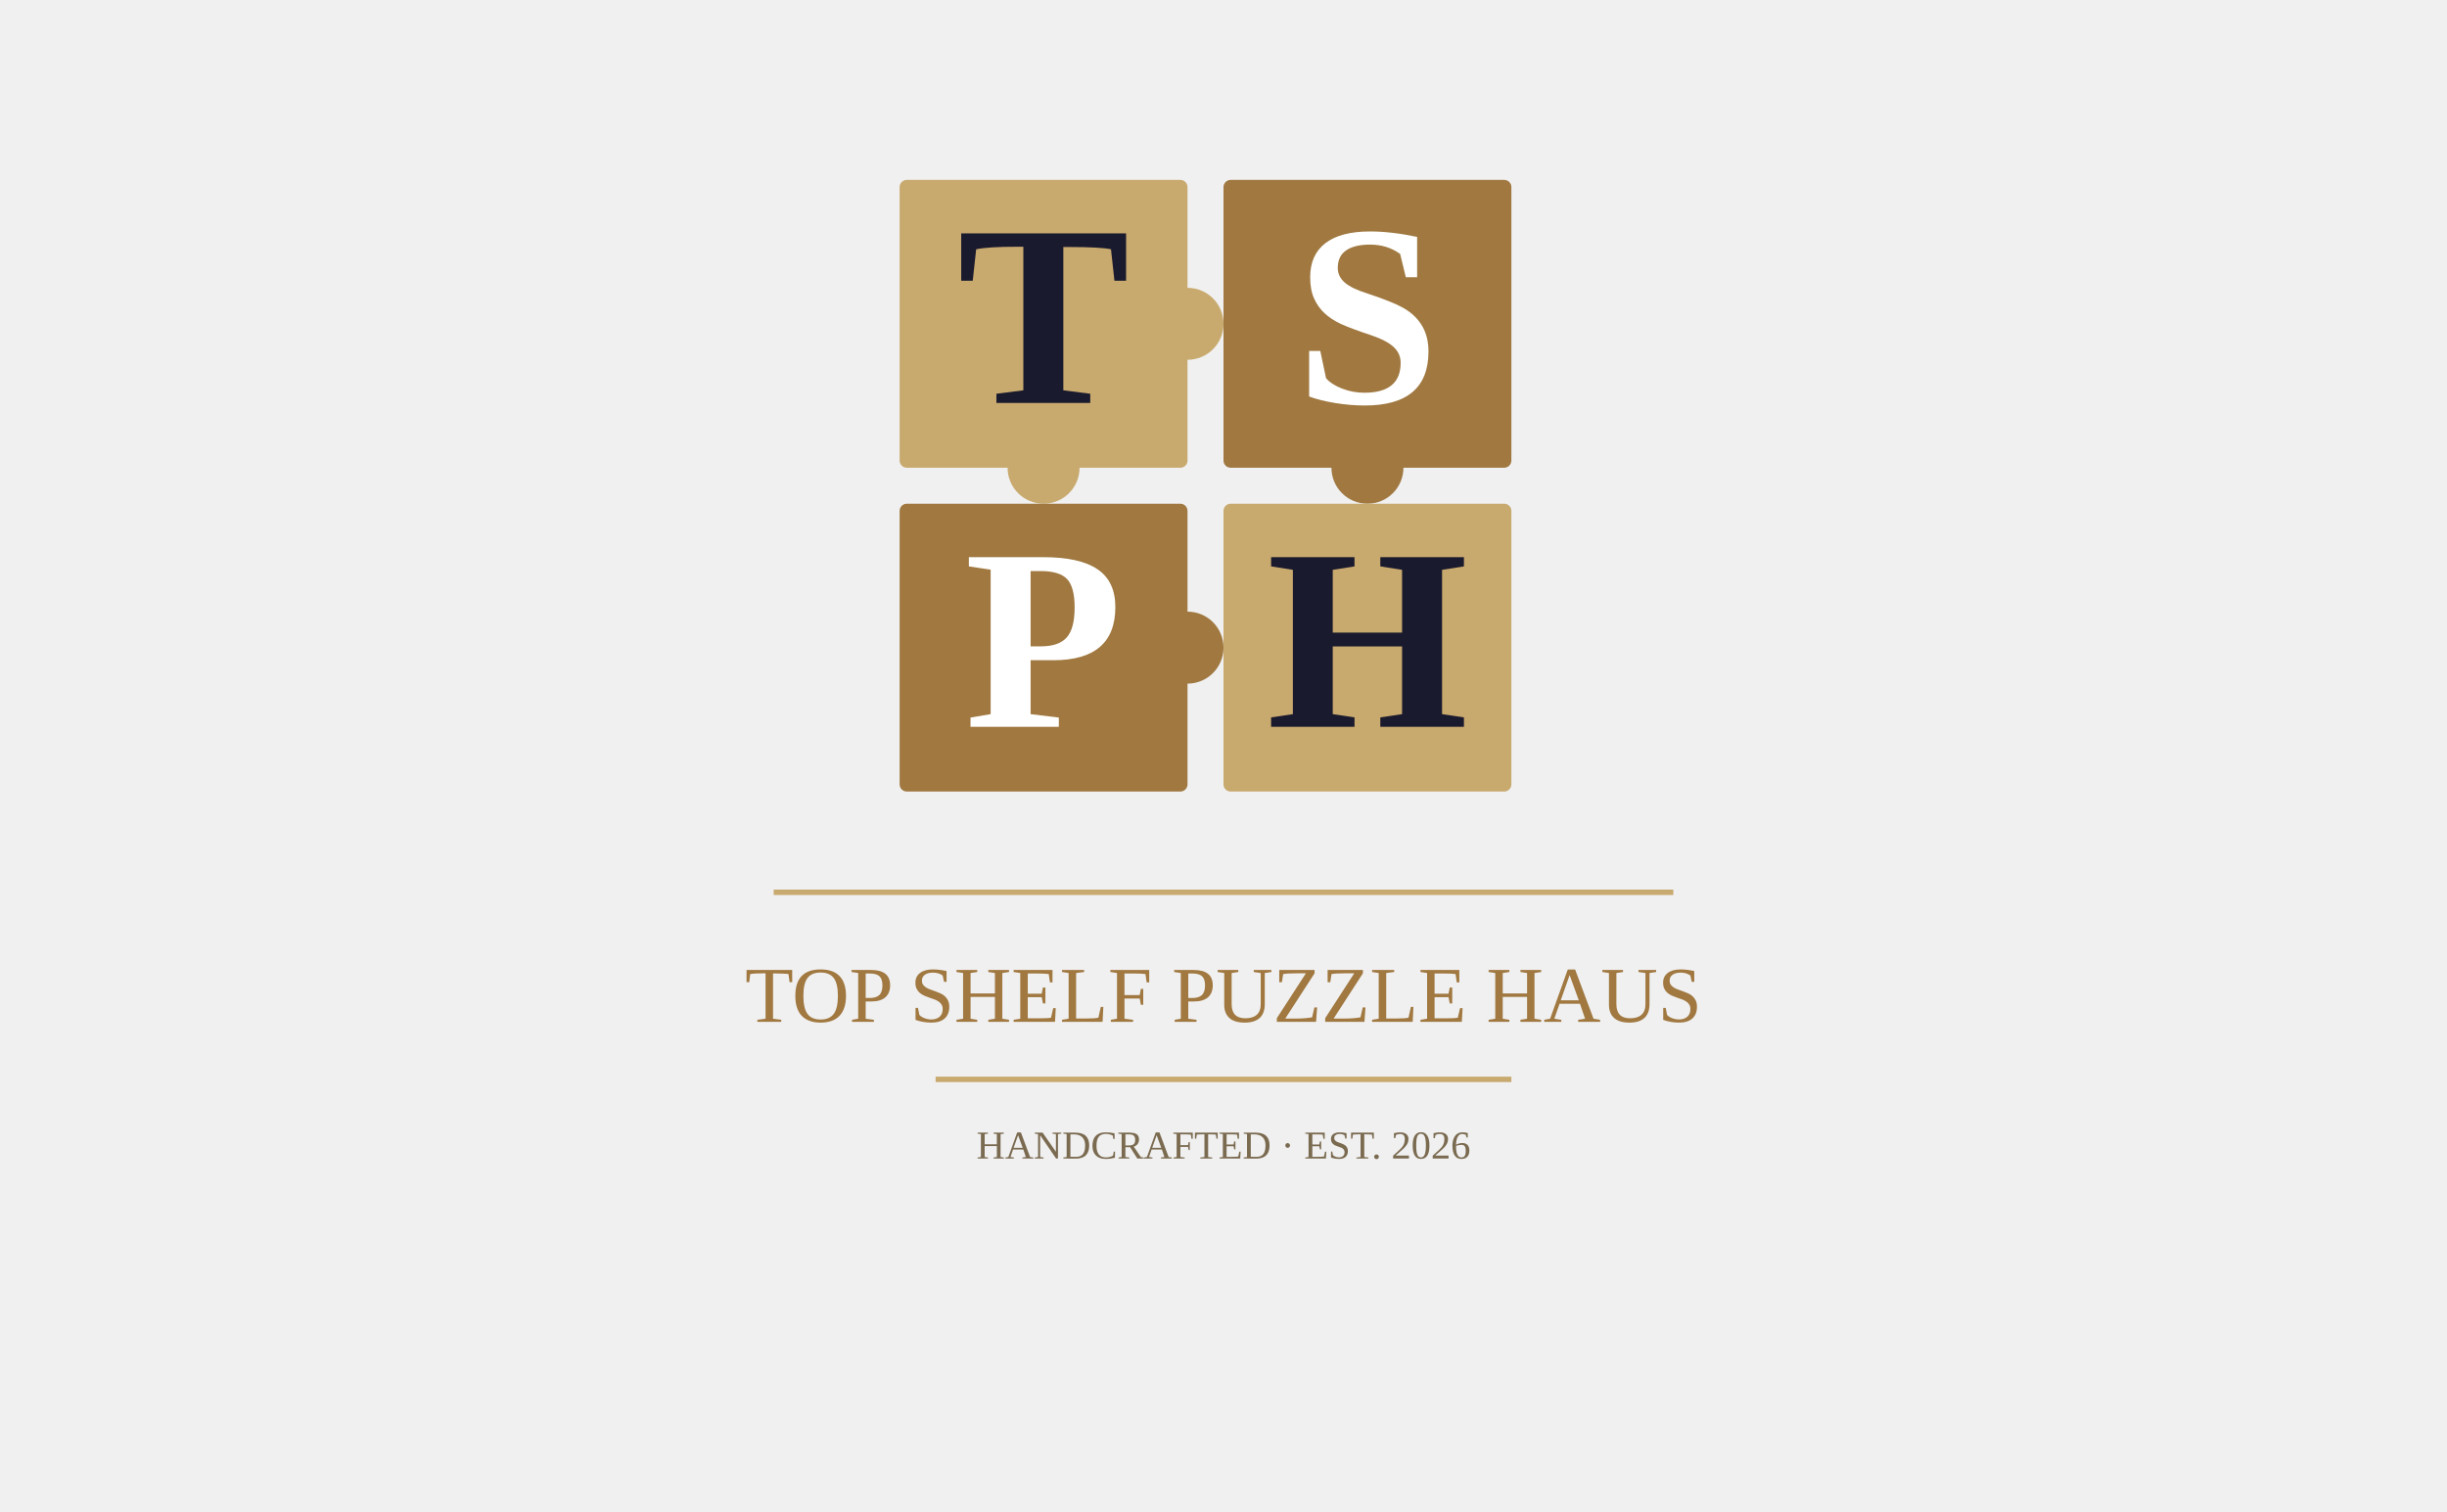
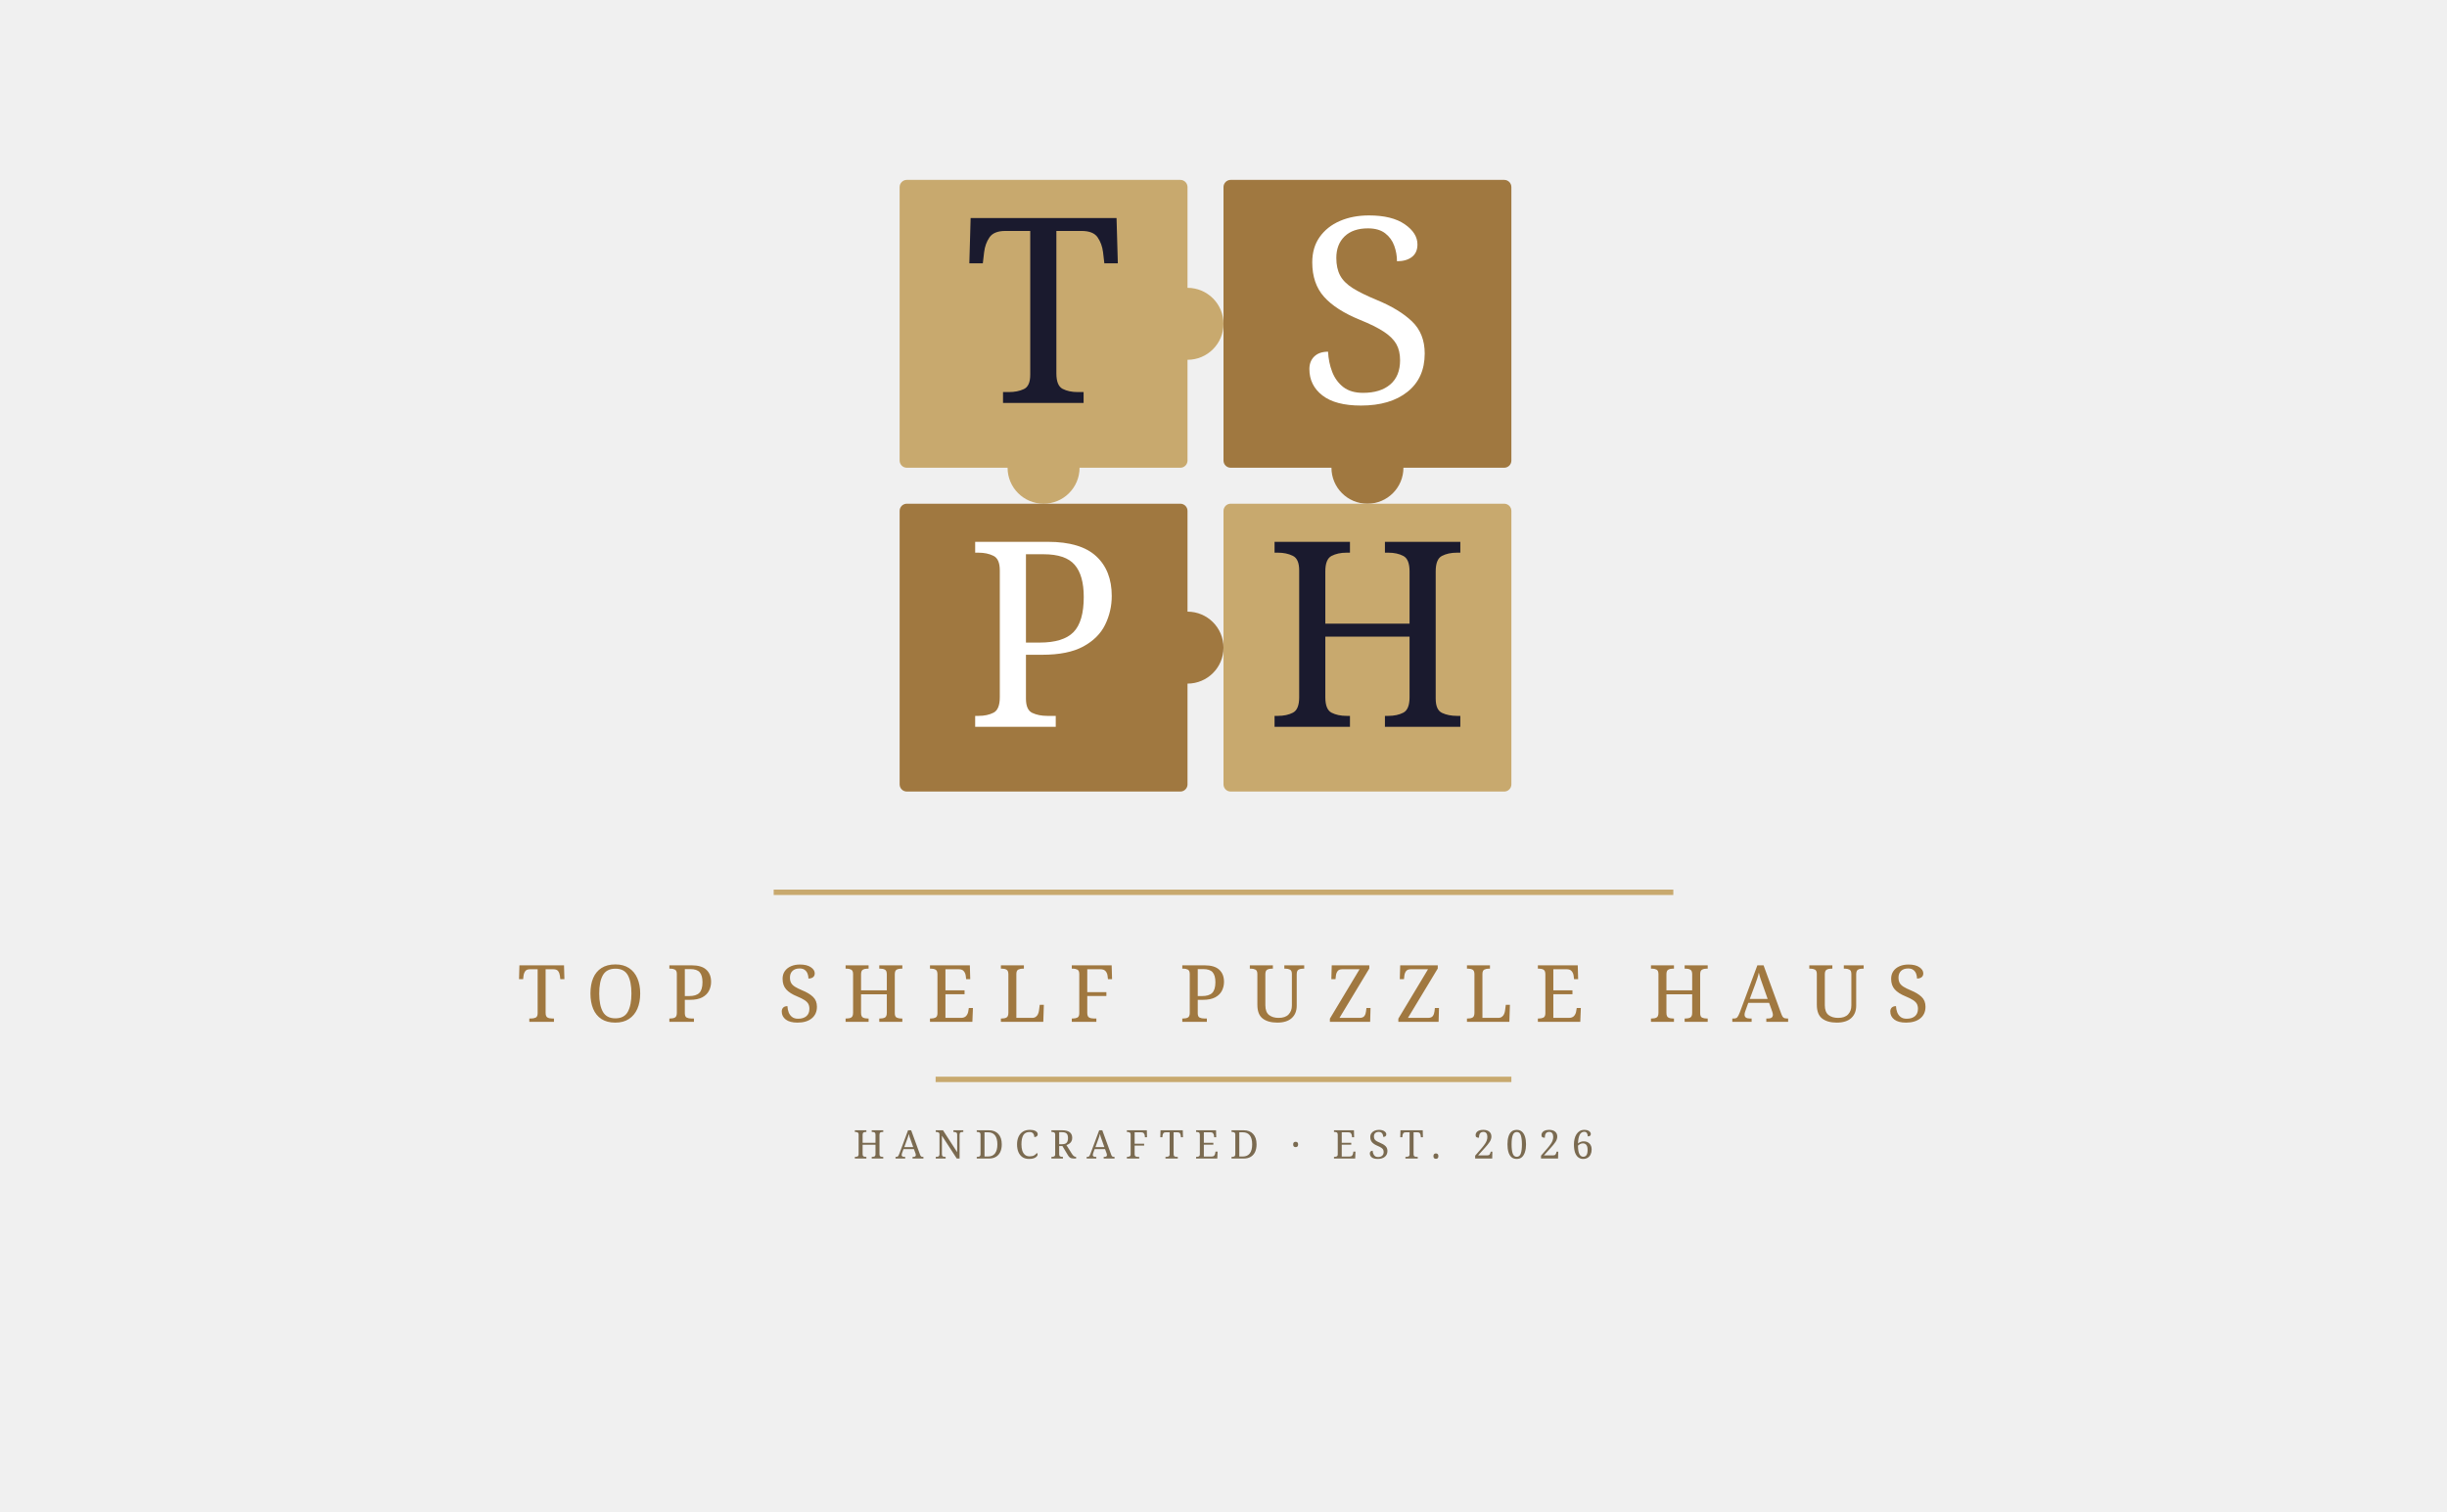
<svg xmlns="http://www.w3.org/2000/svg" width="100%" viewBox="0 0 680 420" role="img" style="">
-   <rect x="250" y="50" width="80" height="80" rx="2" style="fill:rgb(200, 169, 110);stroke:none;color:rgb(0, 0, 0);stroke-width:1px;stroke-linecap:butt;stroke-linejoin:miter;opacity:1;font-family:&quot;Anthropic Sans&quot;, -apple-system, BlinkMacSystemFont, &quot;Segoe UI&quot;, sans-serif;font-size:16px;font-weight:400;text-anchor:start;dominant-baseline:auto" />
-   <circle cx="330" cy="90" r="10" style="fill:rgb(200, 169, 110);stroke:none;color:rgb(0, 0, 0);stroke-width:1px;stroke-linecap:butt;stroke-linejoin:miter;opacity:1;font-family:&quot;Anthropic Sans&quot;, -apple-system, BlinkMacSystemFont, &quot;Segoe UI&quot;, sans-serif;font-size:16px;font-weight:400;text-anchor:start;dominant-baseline:auto" />
-   <circle cx="290" cy="130" r="10" style="fill:rgb(200, 169, 110);stroke:none;color:rgb(0, 0, 0);stroke-width:1px;stroke-linecap:butt;stroke-linejoin:miter;opacity:1;font-family:&quot;Anthropic Sans&quot;, -apple-system, BlinkMacSystemFont, &quot;Segoe UI&quot;, sans-serif;font-size:16px;font-weight:400;text-anchor:start;dominant-baseline:auto" />
-   <text x="290" y="112" text-anchor="middle" style="fill:rgb(26, 26, 46);stroke:none;color:rgb(0, 0, 0);stroke-width:1px;stroke-linecap:butt;stroke-linejoin:miter;opacity:1;font-family:Georgia, &quot;Times New Roman&quot;, serif;font-size:72px;font-weight:700;text-anchor:middle;dominant-baseline:auto">T</text>
-   <rect x="340" y="50" width="80" height="80" rx="2" style="fill:rgb(160, 120, 64);stroke:none;color:rgb(0, 0, 0);stroke-width:1px;stroke-linecap:butt;stroke-linejoin:miter;opacity:1;font-family:&quot;Anthropic Sans&quot;, -apple-system, BlinkMacSystemFont, &quot;Segoe UI&quot;, sans-serif;font-size:16px;font-weight:400;text-anchor:start;dominant-baseline:auto" />
-   <circle cx="380" cy="130" r="10" style="fill:rgb(160, 120, 64);stroke:none;color:rgb(0, 0, 0);stroke-width:1px;stroke-linecap:butt;stroke-linejoin:miter;opacity:1;font-family:&quot;Anthropic Sans&quot;, -apple-system, BlinkMacSystemFont, &quot;Segoe UI&quot;, sans-serif;font-size:16px;font-weight:400;text-anchor:start;dominant-baseline:auto" />
-   <text x="380" y="112" text-anchor="middle" style="fill:#fff;;fill:rgb(255, 255, 255);stroke:none;color:rgb(0, 0, 0);stroke-width:1px;stroke-linecap:butt;stroke-linejoin:miter;opacity:1;font-family:Georgia, &quot;Times New Roman&quot;, serif;font-size:72px;font-weight:700;text-anchor:middle;dominant-baseline:auto">S</text>
-   <rect x="250" y="140" width="80" height="80" rx="2" style="fill:rgb(160, 120, 64);stroke:none;color:rgb(0, 0, 0);stroke-width:1px;stroke-linecap:butt;stroke-linejoin:miter;opacity:1;font-family:&quot;Anthropic Sans&quot;, -apple-system, BlinkMacSystemFont, &quot;Segoe UI&quot;, sans-serif;font-size:16px;font-weight:400;text-anchor:start;dominant-baseline:auto" />
-   <circle cx="330" cy="180" r="10" style="fill:rgb(160, 120, 64);stroke:none;color:rgb(0, 0, 0);stroke-width:1px;stroke-linecap:butt;stroke-linejoin:miter;opacity:1;font-family:&quot;Anthropic Sans&quot;, -apple-system, BlinkMacSystemFont, &quot;Segoe UI&quot;, sans-serif;font-size:16px;font-weight:400;text-anchor:start;dominant-baseline:auto" />
-   <text x="290" y="202" text-anchor="middle" style="fill:#fff;;fill:rgb(255, 255, 255);stroke:none;color:rgb(0, 0, 0);stroke-width:1px;stroke-linecap:butt;stroke-linejoin:miter;opacity:1;font-family:Georgia, &quot;Times New Roman&quot;, serif;font-size:72px;font-weight:700;text-anchor:middle;dominant-baseline:auto">P</text>
-   <rect x="340" y="140" width="80" height="80" rx="2" style="fill:rgb(200, 169, 110);stroke:none;color:rgb(0, 0, 0);stroke-width:1px;stroke-linecap:butt;stroke-linejoin:miter;opacity:1;font-family:&quot;Anthropic Sans&quot;, -apple-system, BlinkMacSystemFont, &quot;Segoe UI&quot;, sans-serif;font-size:16px;font-weight:400;text-anchor:start;dominant-baseline:auto" />
-   <text x="380" y="202" text-anchor="middle" style="fill:rgb(26, 26, 46);stroke:none;color:rgb(0, 0, 0);stroke-width:1px;stroke-linecap:butt;stroke-linejoin:miter;opacity:1;font-family:Georgia, &quot;Times New Roman&quot;, serif;font-size:72px;font-weight:700;text-anchor:middle;dominant-baseline:auto">H</text>
-   <line x1="215" y1="248" x2="465" y2="248" style="fill:rgb(0, 0, 0);stroke:rgb(200, 169, 110);color:rgb(0, 0, 0);stroke-width:1.5px;stroke-linecap:butt;stroke-linejoin:miter;opacity:1;font-family:&quot;Anthropic Sans&quot;, -apple-system, BlinkMacSystemFont, &quot;Segoe UI&quot;, sans-serif;font-size:16px;font-weight:400;text-anchor:start;dominant-baseline:auto" />
-   <text x="340" y="284" text-anchor="middle" style="fill:rgb(160, 120, 64);stroke:none;color:rgb(0, 0, 0);stroke-width:1px;stroke-linecap:butt;stroke-linejoin:miter;opacity:1;font-family:Georgia, &quot;Times New Roman&quot;, serif;font-size:22px;font-weight:400;text-anchor:middle;dominant-baseline:auto">TOP SHELF PUZZLE HAUS</text>
-   <line x1="260" y1="300" x2="420" y2="300" style="fill:rgb(0, 0, 0);stroke:rgb(200, 169, 110);color:rgb(0, 0, 0);stroke-width:1.5px;stroke-linecap:butt;stroke-linejoin:miter;opacity:1;font-family:&quot;Anthropic Sans&quot;, -apple-system, BlinkMacSystemFont, &quot;Segoe UI&quot;, sans-serif;font-size:16px;font-weight:400;text-anchor:start;dominant-baseline:auto" />
-   <text x="340" y="322" text-anchor="middle" style="fill:rgb(122, 106, 80);stroke:none;color:rgb(0, 0, 0);stroke-width:1px;stroke-linecap:butt;stroke-linejoin:miter;opacity:1;font-family:Georgia, &quot;Times New Roman&quot;, serif;font-size:11px;font-weight:400;text-anchor:middle;dominant-baseline:auto">HANDCRAFTED · EST. 2026</text>
+   <rect x="250" y="50" width="80" height="80" rx="2" fill="#c8a96e" style="fill:rgb(200, 169, 110);stroke:none;color:rgb(0, 0, 0);stroke-width:1px;stroke-linecap:butt;stroke-linejoin:miter;opacity:1;font-family:&quot;Anthropic Sans&quot;, -apple-system, BlinkMacSystemFont, &quot;Segoe UI&quot;, sans-serif;font-size:16px;font-weight:400;text-anchor:start;dominant-baseline:auto" />
+   <circle cx="330" cy="90" r="10" fill="#c8a96e" style="fill:rgb(200, 169, 110);stroke:none;color:rgb(0, 0, 0);stroke-width:1px;stroke-linecap:butt;stroke-linejoin:miter;opacity:1;font-family:&quot;Anthropic Sans&quot;, -apple-system, BlinkMacSystemFont, &quot;Segoe UI&quot;, sans-serif;font-size:16px;font-weight:400;text-anchor:start;dominant-baseline:auto" />
+   <circle cx="290" cy="130" r="10" fill="#c8a96e" style="fill:rgb(200, 169, 110);stroke:none;color:rgb(0, 0, 0);stroke-width:1px;stroke-linecap:butt;stroke-linejoin:miter;opacity:1;font-family:&quot;Anthropic Sans&quot;, -apple-system, BlinkMacSystemFont, &quot;Segoe UI&quot;, sans-serif;font-size:16px;font-weight:400;text-anchor:start;dominant-baseline:auto" />
+   <text x="290" y="112" text-anchor="middle" font-family="Georgia, serif" font-size="72" font-weight="400" fill="#1a1a2e" style="fill:rgb(26, 26, 46);stroke:none;color:rgb(0, 0, 0);stroke-width:1px;stroke-linecap:butt;stroke-linejoin:miter;opacity:1;font-family:Georgia, serif;font-size:72px;font-weight:400;text-anchor:middle;dominant-baseline:auto">T</text>
+   <rect x="340" y="50" width="80" height="80" rx="2" fill="#a07840" style="fill:rgb(160, 120, 64);stroke:none;color:rgb(0, 0, 0);stroke-width:1px;stroke-linecap:butt;stroke-linejoin:miter;opacity:1;font-family:&quot;Anthropic Sans&quot;, -apple-system, BlinkMacSystemFont, &quot;Segoe UI&quot;, sans-serif;font-size:16px;font-weight:400;text-anchor:start;dominant-baseline:auto" />
+   <circle cx="380" cy="130" r="10" fill="#a07840" style="fill:rgb(160, 120, 64);stroke:none;color:rgb(0, 0, 0);stroke-width:1px;stroke-linecap:butt;stroke-linejoin:miter;opacity:1;font-family:&quot;Anthropic Sans&quot;, -apple-system, BlinkMacSystemFont, &quot;Segoe UI&quot;, sans-serif;font-size:16px;font-weight:400;text-anchor:start;dominant-baseline:auto" />
+   <text x="380" y="112" text-anchor="middle" font-family="Georgia, serif" font-size="72" font-weight="400" fill="#fff" style="fill:rgb(255, 255, 255);stroke:none;color:rgb(0, 0, 0);stroke-width:1px;stroke-linecap:butt;stroke-linejoin:miter;opacity:1;font-family:Georgia, serif;font-size:72px;font-weight:400;text-anchor:middle;dominant-baseline:auto">S</text>
+   <rect x="250" y="140" width="80" height="80" rx="2" fill="#a07840" style="fill:rgb(160, 120, 64);stroke:none;color:rgb(0, 0, 0);stroke-width:1px;stroke-linecap:butt;stroke-linejoin:miter;opacity:1;font-family:&quot;Anthropic Sans&quot;, -apple-system, BlinkMacSystemFont, &quot;Segoe UI&quot;, sans-serif;font-size:16px;font-weight:400;text-anchor:start;dominant-baseline:auto" />
+   <circle cx="330" cy="180" r="10" fill="#a07840" style="fill:rgb(160, 120, 64);stroke:none;color:rgb(0, 0, 0);stroke-width:1px;stroke-linecap:butt;stroke-linejoin:miter;opacity:1;font-family:&quot;Anthropic Sans&quot;, -apple-system, BlinkMacSystemFont, &quot;Segoe UI&quot;, sans-serif;font-size:16px;font-weight:400;text-anchor:start;dominant-baseline:auto" />
+   <text x="290" y="202" text-anchor="middle" font-family="Georgia, serif" font-size="72" font-weight="400" fill="#fff" style="fill:rgb(255, 255, 255);stroke:none;color:rgb(0, 0, 0);stroke-width:1px;stroke-linecap:butt;stroke-linejoin:miter;opacity:1;font-family:Georgia, serif;font-size:72px;font-weight:400;text-anchor:middle;dominant-baseline:auto">P</text>
+   <rect x="340" y="140" width="80" height="80" rx="2" fill="#c8a96e" style="fill:rgb(200, 169, 110);stroke:none;color:rgb(0, 0, 0);stroke-width:1px;stroke-linecap:butt;stroke-linejoin:miter;opacity:1;font-family:&quot;Anthropic Sans&quot;, -apple-system, BlinkMacSystemFont, &quot;Segoe UI&quot;, sans-serif;font-size:16px;font-weight:400;text-anchor:start;dominant-baseline:auto" />
+   <text x="380" y="202" text-anchor="middle" font-family="Georgia, serif" font-size="72" font-weight="400" fill="#1a1a2e" style="fill:rgb(26, 26, 46);stroke:none;color:rgb(0, 0, 0);stroke-width:1px;stroke-linecap:butt;stroke-linejoin:miter;opacity:1;font-family:Georgia, serif;font-size:72px;font-weight:400;text-anchor:middle;dominant-baseline:auto">H</text>
+   <line x1="215" y1="248" x2="465" y2="248" stroke="#c8a96e" stroke-width="1.5" style="fill:rgb(0, 0, 0);stroke:rgb(200, 169, 110);color:rgb(0, 0, 0);stroke-width:1.5px;stroke-linecap:butt;stroke-linejoin:miter;opacity:1;font-family:&quot;Anthropic Sans&quot;, -apple-system, BlinkMacSystemFont, &quot;Segoe UI&quot;, sans-serif;font-size:16px;font-weight:400;text-anchor:start;dominant-baseline:auto" />
+   <text x="340" y="284" text-anchor="middle" font-family="Georgia, serif" font-size="22" font-weight="400" letter-spacing="6" fill="#a07840" style="fill:rgb(160, 120, 64);stroke:none;color:rgb(0, 0, 0);stroke-width:1px;stroke-linecap:butt;stroke-linejoin:miter;opacity:1;font-family:Georgia, serif;font-size:22px;font-weight:400;text-anchor:middle;dominant-baseline:auto">TOP SHELF PUZZLE HAUS</text>
+   <line x1="260" y1="300" x2="420" y2="300" stroke="#c8a96e" stroke-width="1.5" style="fill:rgb(0, 0, 0);stroke:rgb(200, 169, 110);color:rgb(0, 0, 0);stroke-width:1.5px;stroke-linecap:butt;stroke-linejoin:miter;opacity:1;font-family:&quot;Anthropic Sans&quot;, -apple-system, BlinkMacSystemFont, &quot;Segoe UI&quot;, sans-serif;font-size:16px;font-weight:400;text-anchor:start;dominant-baseline:auto" />
+   <text x="340" y="322" text-anchor="middle" font-family="Georgia, serif" font-size="11" font-weight="400" letter-spacing="3" fill="#7a6a50" style="fill:rgb(122, 106, 80);stroke:none;color:rgb(0, 0, 0);stroke-width:1px;stroke-linecap:butt;stroke-linejoin:miter;opacity:1;font-family:Georgia, serif;font-size:11px;font-weight:400;text-anchor:middle;dominant-baseline:auto">HANDCRAFTED · EST. 2026</text>
</svg>
